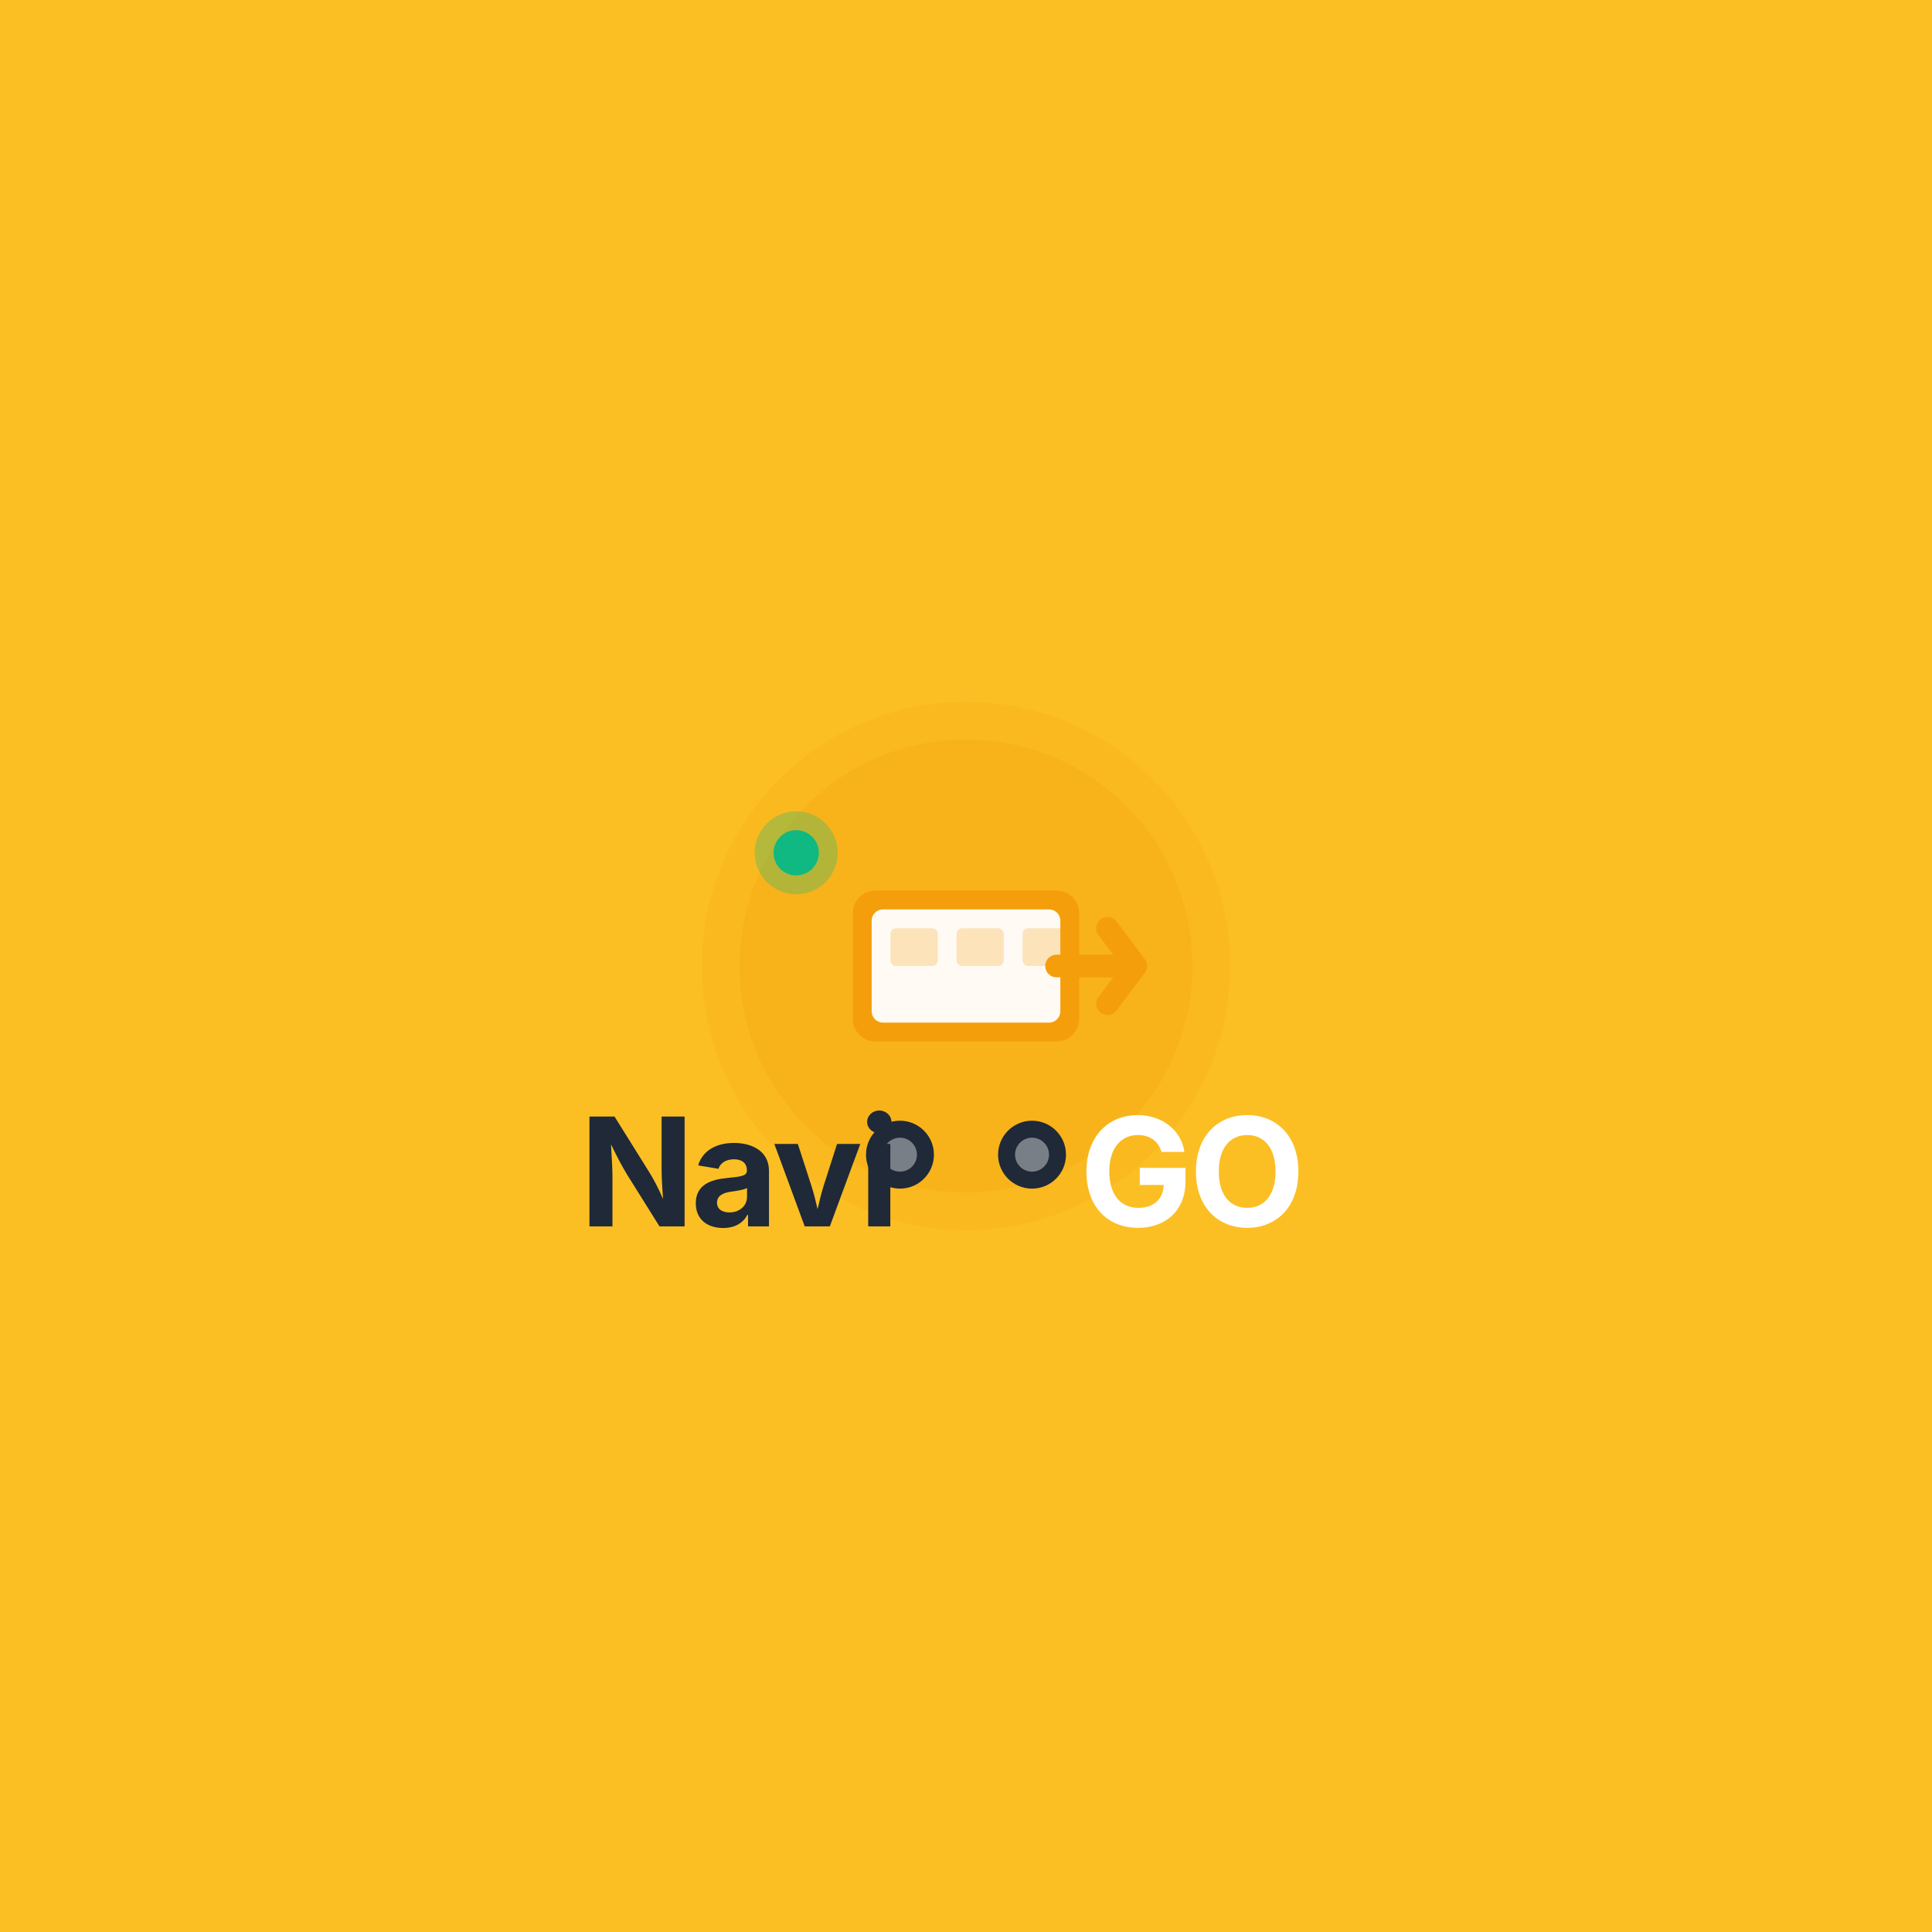
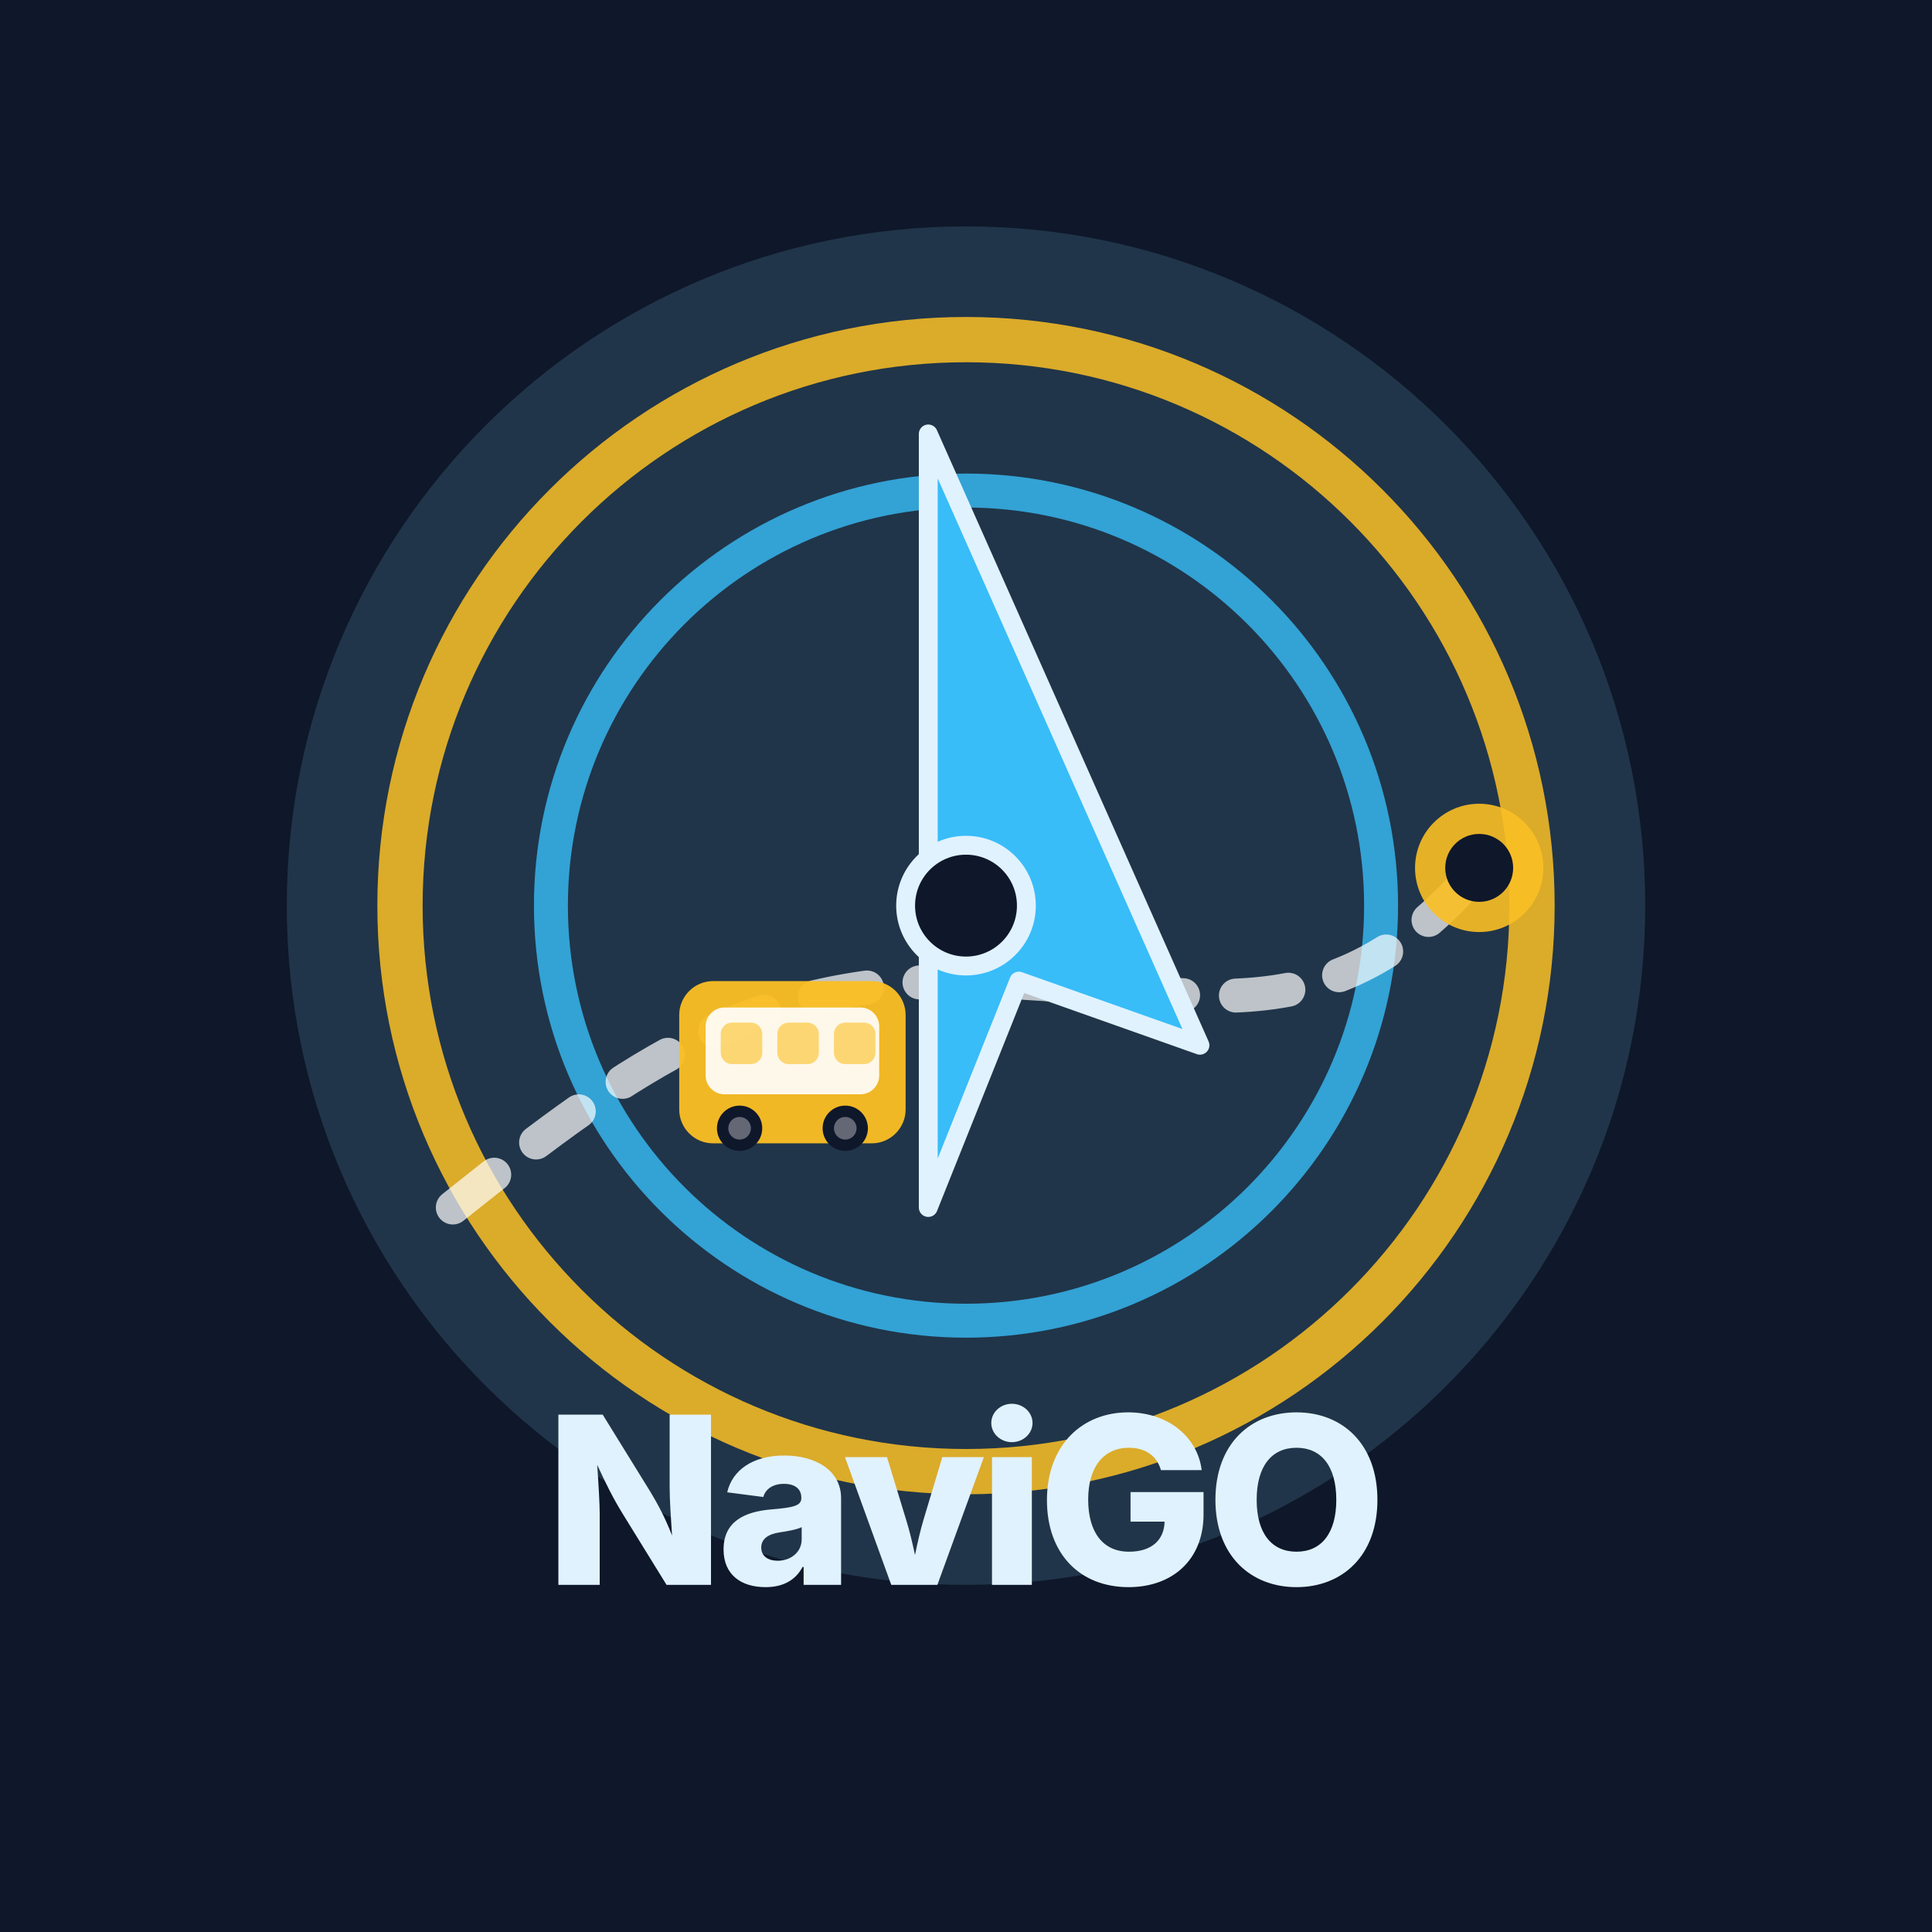
<svg xmlns="http://www.w3.org/2000/svg" width="1024" height="1024" viewBox="0 0 1024 1024" fill="none">
-   <rect width="1024" height="1024" fill="#FBBF24" />
-   <g id="logo-icon" transform="translate(362, 362)">
-     <circle cx="150" cy="150" r="140" fill="#F59E0B" opacity="0.2" />
-     <circle cx="150" cy="150" r="120" fill="#F59E0B" opacity="0.25" />
-     <rect x="90" y="110" width="120" height="80" rx="12" fill="#F59E0B" />
-     <rect x="100" y="120" width="100" height="60" rx="6" fill="#FFFFFF" opacity="0.95" />
-     <rect x="110" y="130" width="25" height="20" rx="3" fill="#F59E0B" opacity="0.25" />
-     <rect x="145" y="130" width="25" height="20" rx="3" fill="#F59E0B" opacity="0.25" />
-     <rect x="180" y="130" width="25" height="20" rx="3" fill="#F59E0B" opacity="0.25" />
-     <circle cx="115" cy="250" r="18" fill="#1F2937" />
-     <circle cx="185" cy="250" r="18" fill="#1F2937" />
-     <circle cx="115" cy="250" r="9" fill="#FFFFFF" opacity="0.4" />
-     <circle cx="185" cy="250" r="9" fill="#FFFFFF" opacity="0.4" />
-     <path d="M 198 150 L 240 150 M 225 130 L 240 150 L 225 170" stroke="#F59E0B" stroke-width="12" stroke-linecap="round" stroke-linejoin="round" />
-     <circle cx="60" cy="90" r="12" fill="#10B981" />
-     <circle cx="60" cy="90" r="22" fill="#10B981" opacity="0.3" />
+   <rect width="1024" height="1024" fill="#0F172A" />
+   <circle cx="512" cy="480" r="360" fill="#1E293B" />
+   <circle cx="512" cy="480" r="360" fill="#38BDF8" opacity="0.08" />
+   <circle cx="512" cy="480" r="300" stroke="#FBBF24" stroke-width="24" opacity="0.85" />
+   <circle cx="512" cy="480" r="220" stroke="#38BDF8" stroke-width="18" opacity="0.8" />
+   <path d="M240 640 C340 560 400 520 512 520 C624 520 700 560 784 460" stroke="#FFFFFF" stroke-width="18" stroke-linecap="round" stroke-linejoin="round" stroke-dasharray="28 28" opacity="0.7" />
+   <circle cx="784" cy="460" r="34" fill="#FBBF24" opacity="0.9" />
+   <circle cx="784" cy="460" r="18" fill="#0F172A" />
+   <path d="M492 230 L636 554 L540 520 L492 640 L492 230 Z" fill="#38BDF8" stroke="#E0F2FE" stroke-width="10" stroke-linejoin="round" />
+   <circle cx="512" cy="480" r="32" fill="#0F172A" stroke="#E0F2FE" stroke-width="10" />
+   <g transform="translate(360 520)">
+     <rect x="0" y="0" width="120" height="86" rx="18" fill="#FBBF24" opacity="0.95" />
+     <rect x="14" y="14" width="92" height="46" rx="10" fill="#FFFFFF" opacity="0.9" />
+     <rect x="22" y="22" width="22" height="22" rx="6" fill="#FBBF24" opacity="0.6" />
+     <rect x="52" y="22" width="22" height="22" rx="6" fill="#FBBF24" opacity="0.6" />
+     <rect x="82" y="22" width="22" height="22" rx="6" fill="#FBBF24" opacity="0.6" />
+     <circle cx="32" cy="78" r="12" fill="#0F172A" />
+     <circle cx="88" cy="78" r="12" fill="#0F172A" />
+     <circle cx="32" cy="78" r="6" fill="#FFFFFF" opacity="0.35" />
+     <circle cx="88" cy="78" r="6" fill="#FFFFFF" opacity="0.35" />
  </g>
-   <g id="logo-text" transform="translate(512, 650)">
-     <text x="-120" y="0" font-family="system-ui, -apple-system, sans-serif" font-size="80" font-weight="700" fill="#1F2937" text-anchor="middle" letter-spacing="-2">Navi</text>
-     <text x="120" y="0" font-family="system-ui, -apple-system, sans-serif" font-size="80" font-weight="700" fill="#FFFFFF" text-anchor="middle" letter-spacing="-2">GO</text>
-   </g>
+   <text x="512" y="840" font-family="Inter, system-ui, -apple-system, sans-serif" font-size="124" font-weight="800" letter-spacing="-4" text-anchor="middle" fill="#E0F2FE">NaviGO</text>
</svg>
